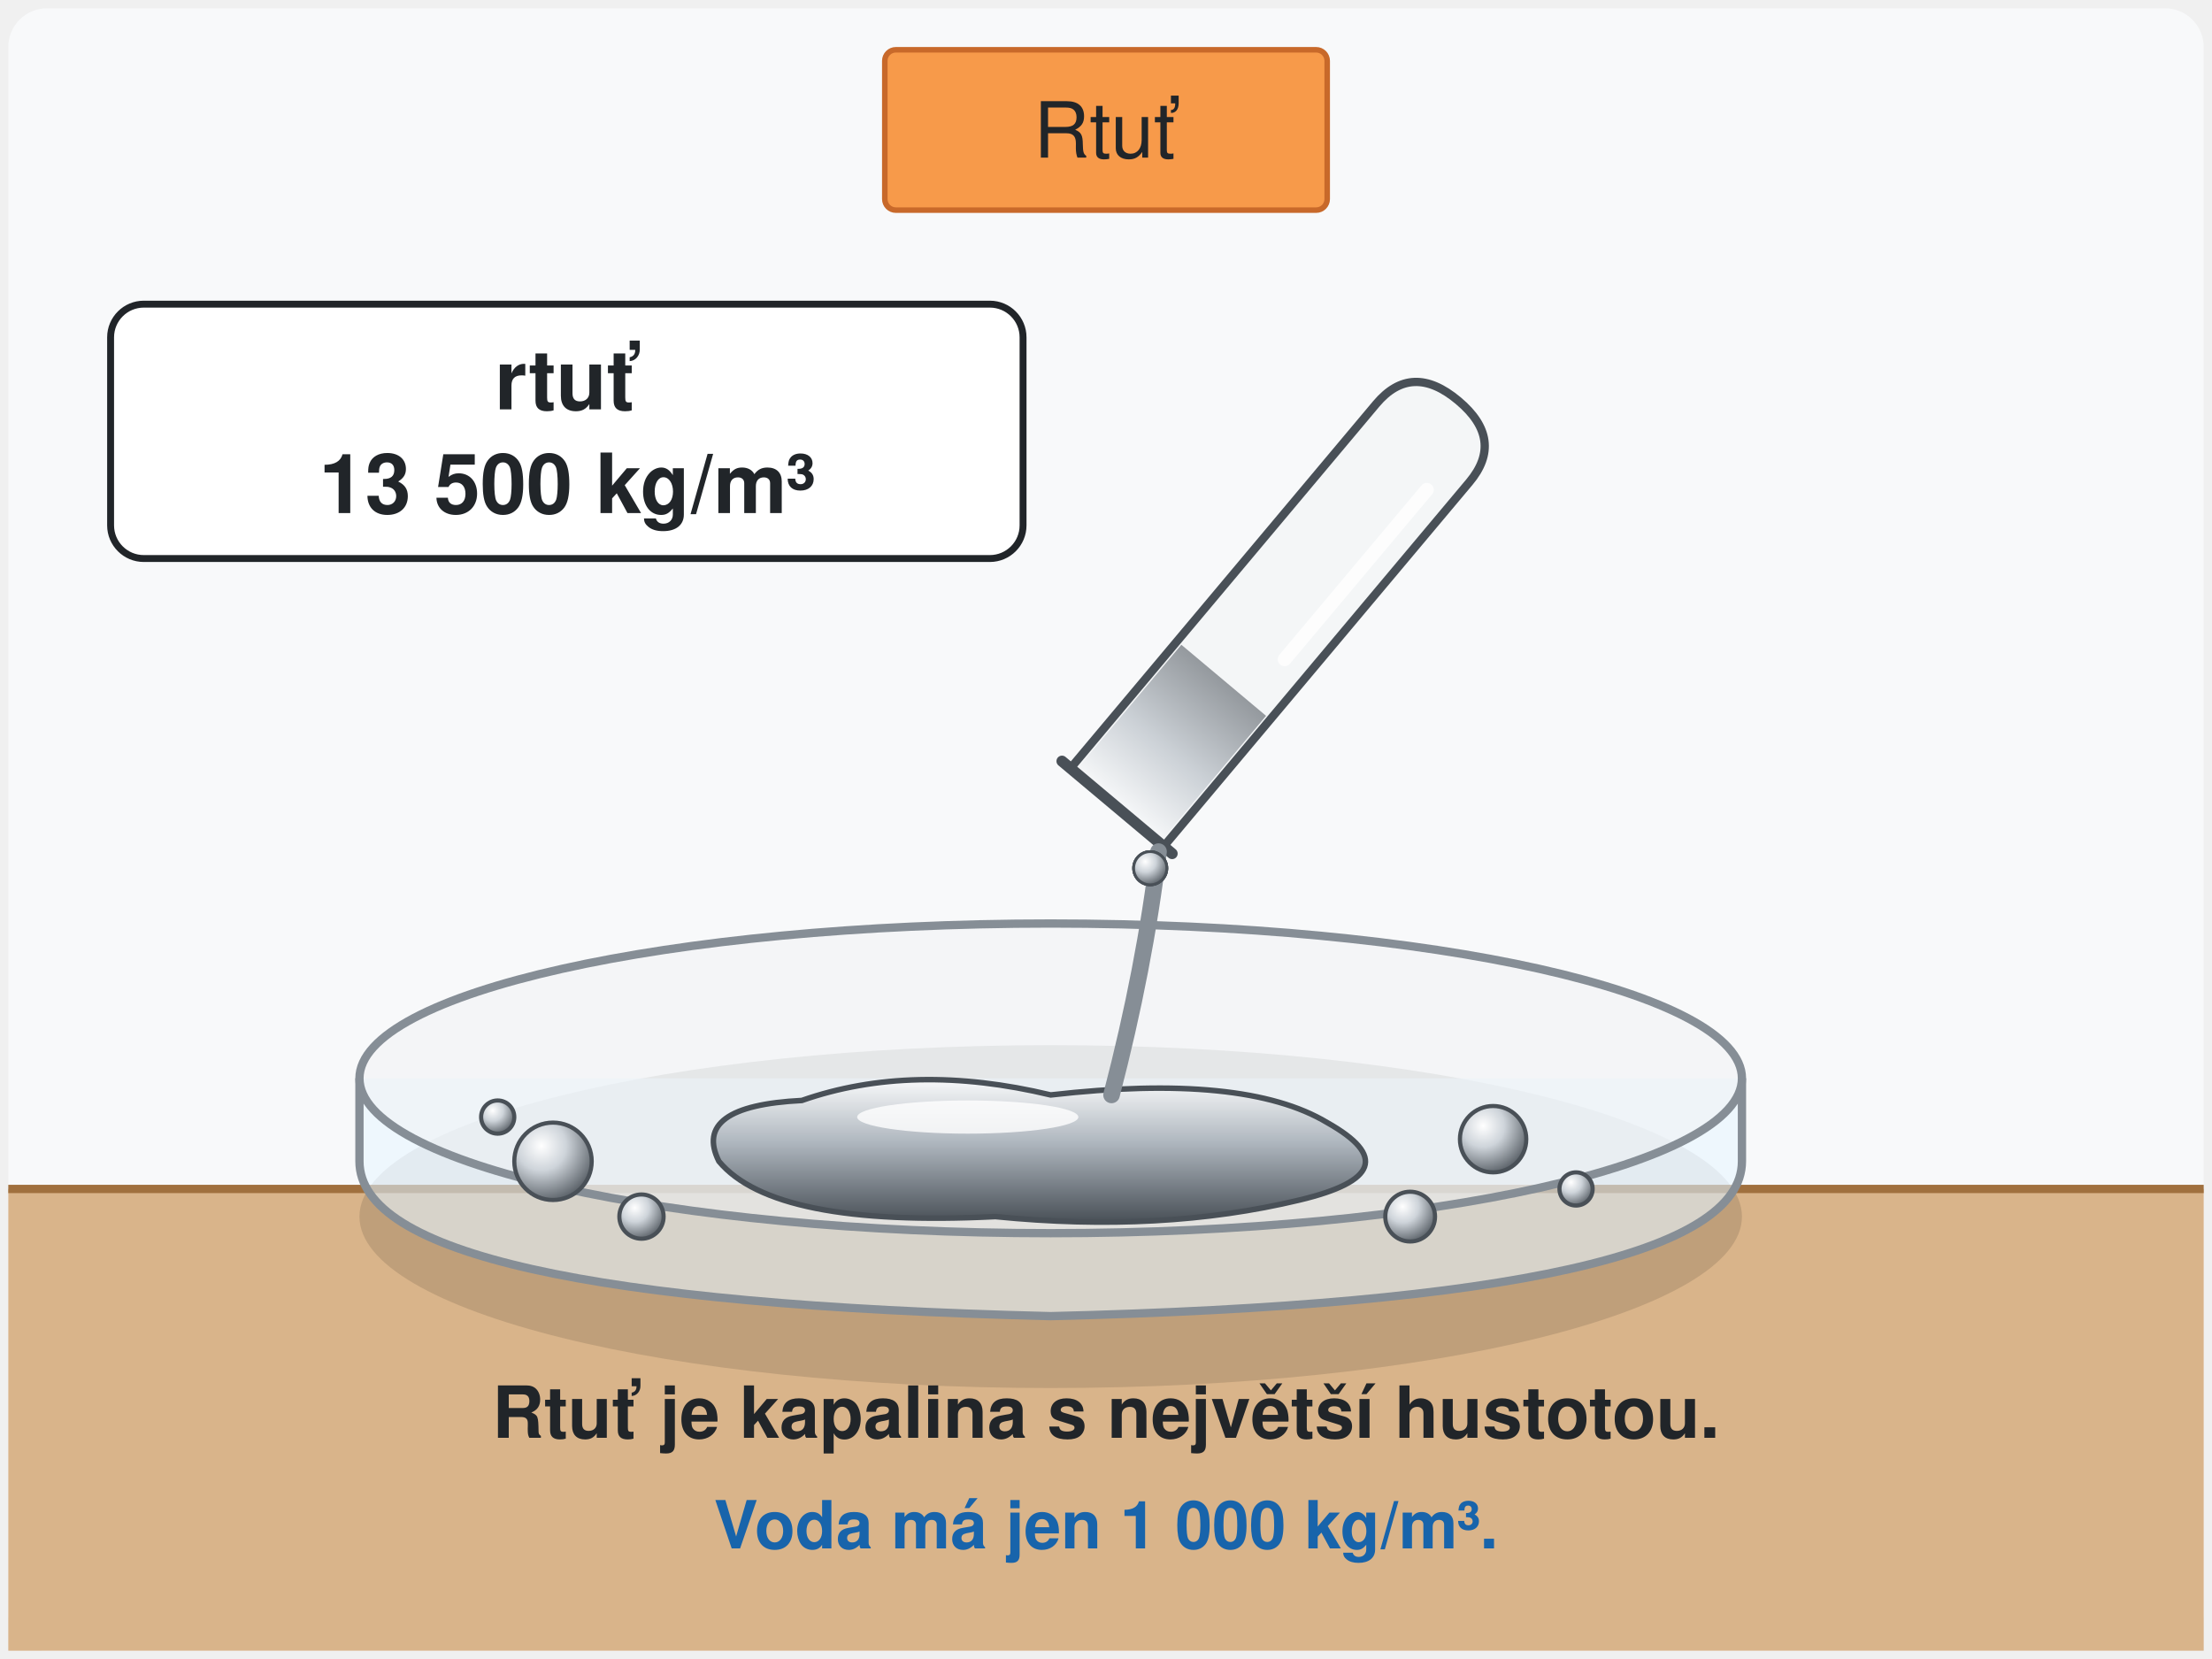
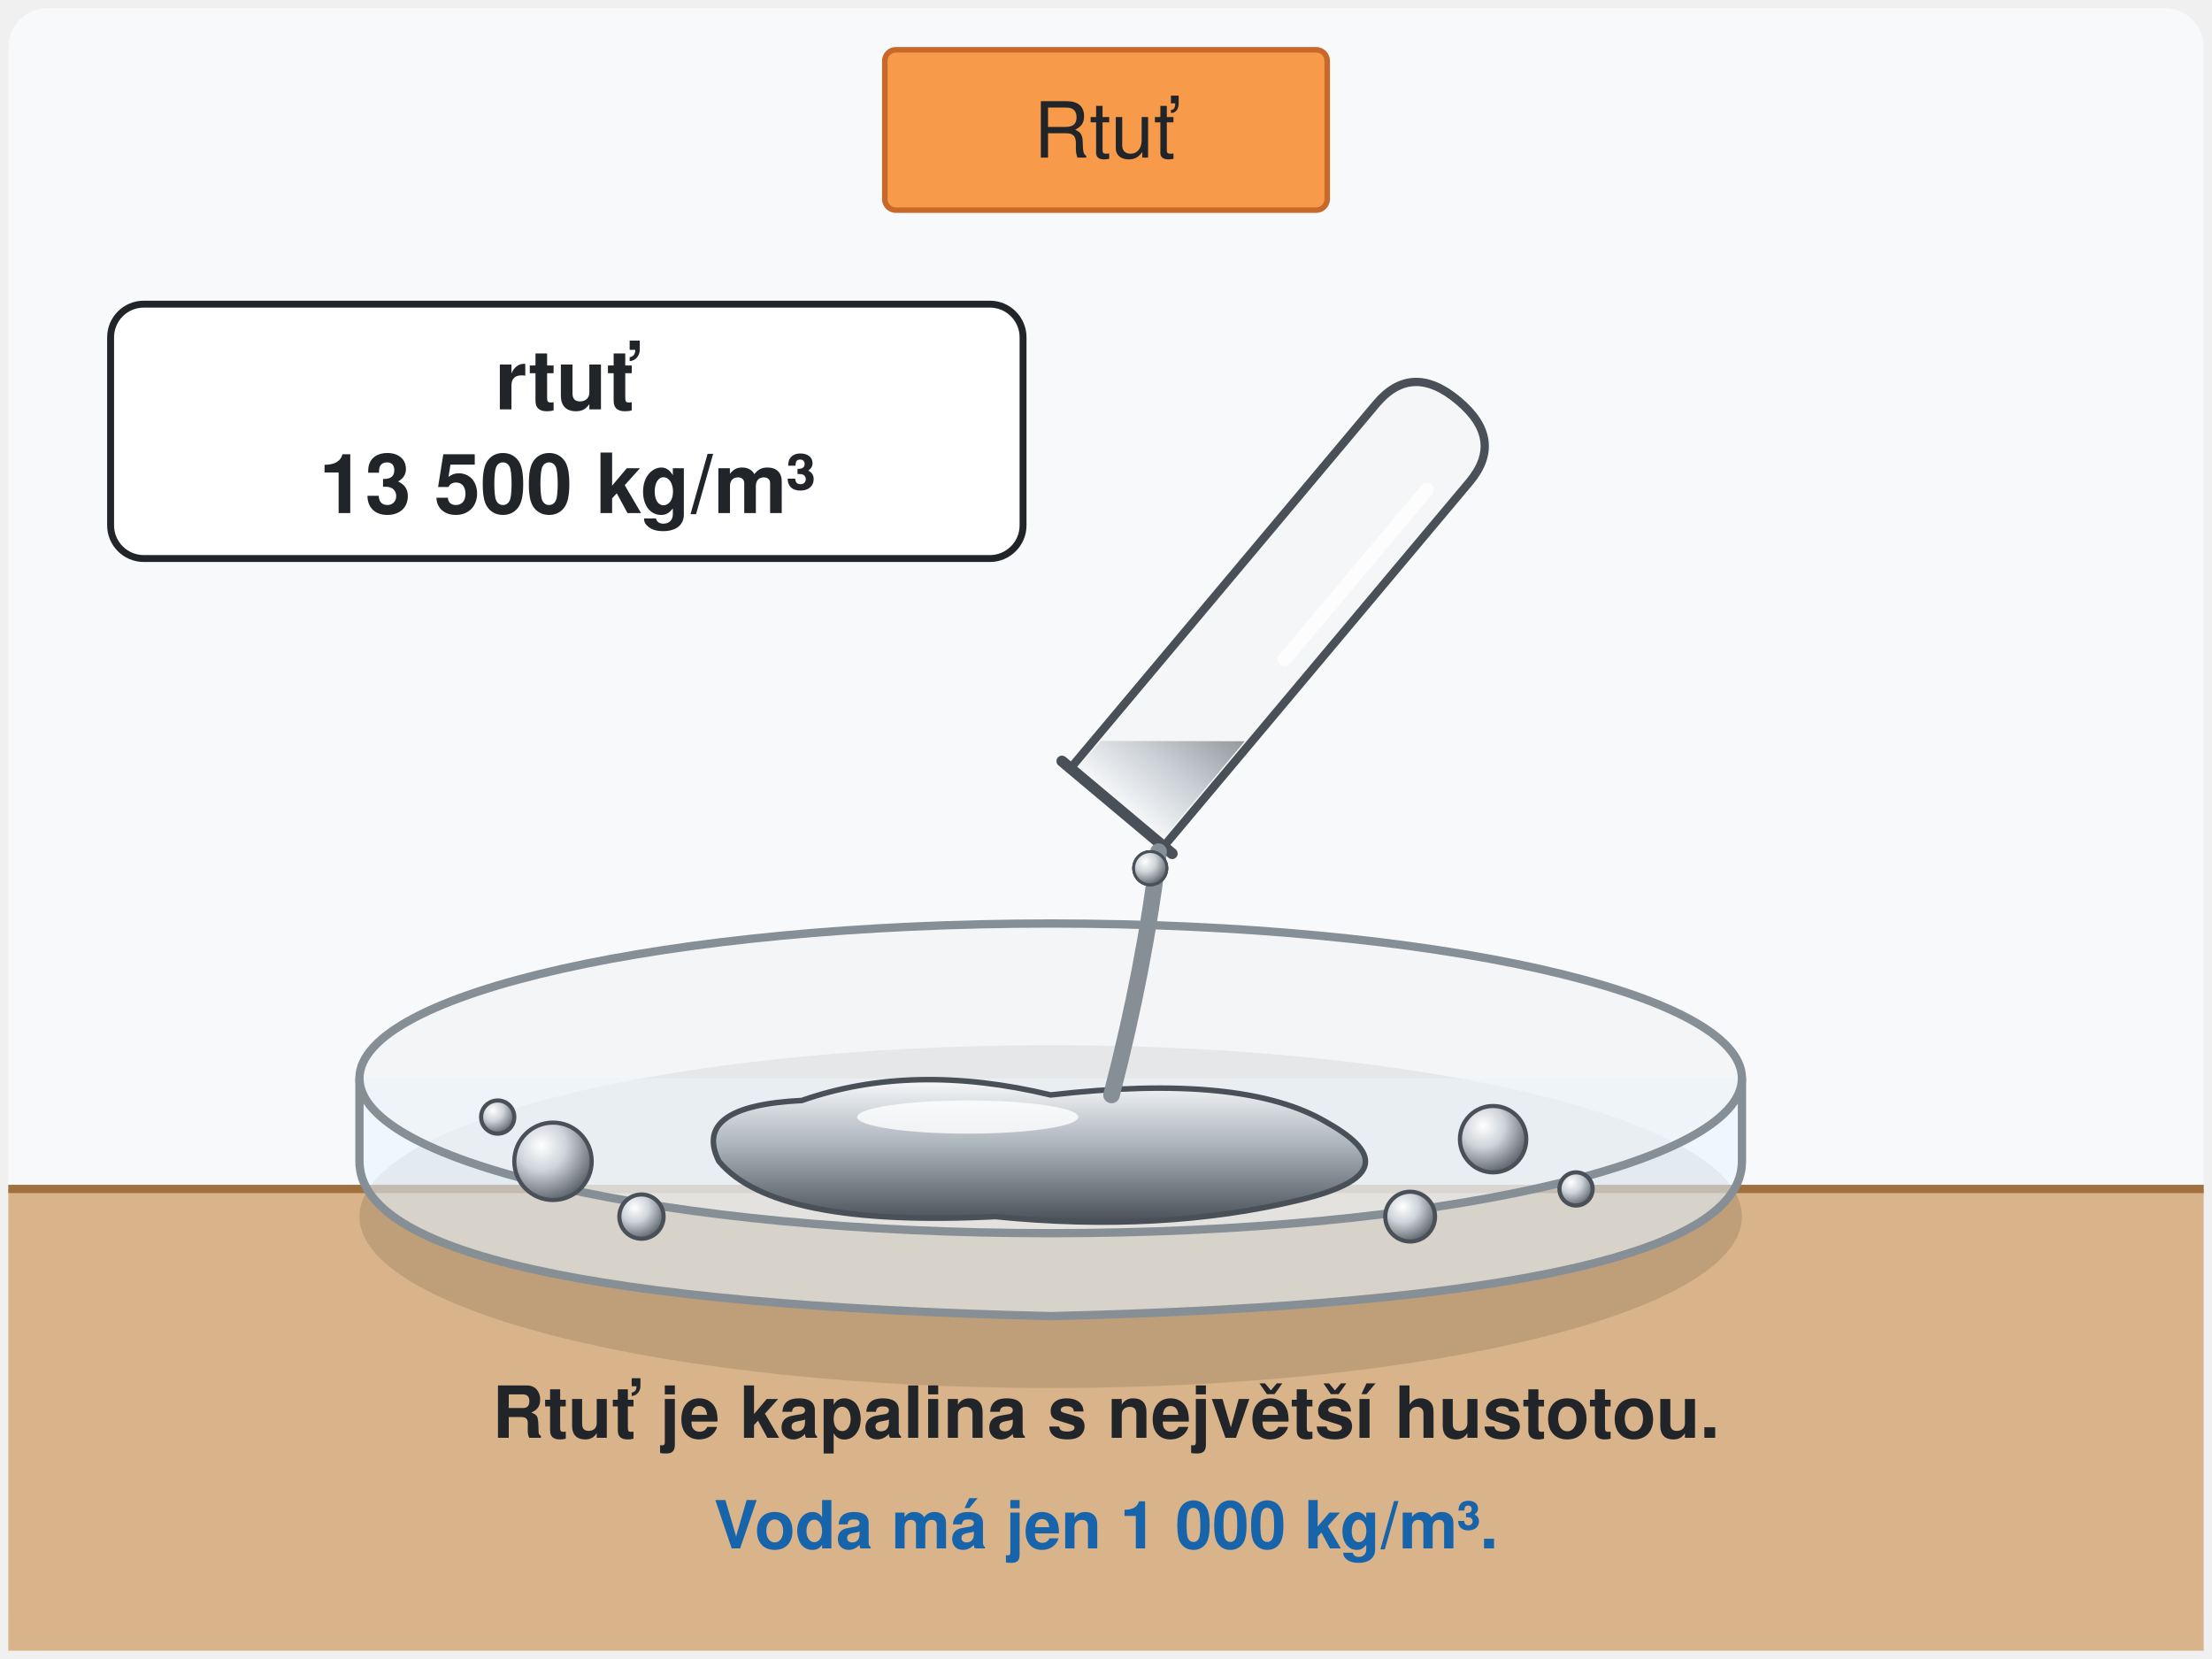
<svg xmlns="http://www.w3.org/2000/svg" viewBox="0 0 800 600" font-family="'Segoe UI', Helvetica, Arial, sans-serif" role="img" aria-label="Animace: z nakloněné zkumavky kape stříbrně lesklá rtuť do skleněné misky na stole, kde tvoří kaluž a kuličky. Štítek: rtuť 13 500 kg/m³. Rtuť je kapalina s největší hustotou, voda má jen 1 000 kg/m³.">
  <style>
/* Předloha: PDF Hustota — fotka: z nakloněné nádobky se lije stříbrná rtuť do skleněné Petriho misky, kde tvoří lesklé kuličky.
   Fotka nahrazena kresbou. Čísla: rtuť 13 500 kg/m³, voda 1 000 kg/m³ (výklad). Cyklus 1,5 s: kapky rtuti padají do misky.
   Bez animace = kapky stojí u ústí proudu. */
@keyframes kapka { 0% { transform: translate(0, 0); opacity: 1; } 90% { transform: translate(0, 96px); opacity: 1; } 100% { transform: translate(0, 100px); opacity: 0; } }
.k1 { animation: kapka 1.5s ease-in infinite; } .k2 { animation: kapka 1.5s ease-in 0.5s infinite; } .k3 { animation: kapka 1.5s ease-in 1s infinite; }
@media (prefers-reduced-motion: reduce) { .k1, .k2, .k3 { animation: none; } }
</style>
  <defs>
    <linearGradient id="rtut" x1="0" y1="0" x2="0" y2="1">
      <stop offset="0" stop-color="#f8f9fa" />
      <stop offset="0.45" stop-color="#adb5bd" />
      <stop offset="1" stop-color="#495057" />
    </linearGradient>
    <radialGradient id="kulicka" cx="0.35" cy="0.3" r="0.8">
      <stop offset="0" stop-color="#ffffff" />
      <stop offset="0.4" stop-color="#ced4da" />
      <stop offset="1" stop-color="#495057" />
    </radialGradient>
  </defs>
  <rect x="3" y="3" width="794" height="594" rx="14" fill="#f8f9fa" />
  <rect x="3" y="430" width="794" height="167" fill="#d9b48a" />
  <path d="M3 430H797" stroke="#a0703e" stroke-width="3" />
  <ellipse cx="380" cy="440" rx="250" ry="62" fill="#000" opacity="0.12" />
  <path d="M130 390V420Q130 470 380 476Q630 470 630 420V390" fill="#e7f5ff" fill-opacity="0.6" stroke="#868e96" stroke-width="3" />
  <ellipse cx="380" cy="390" rx="250" ry="56" fill="#f1f3f5" fill-opacity="0.5" stroke="#868e96" stroke-width="3" />
  <path d="M260 420Q250 400 290 398Q330 384 380 396Q450 388 480 406Q512 424 470 434Q420 446 360 440Q280 444 260 420Z" fill="url(#rtut)" stroke="#495057" stroke-width="2" />
  <ellipse cx="350" cy="404" rx="40" ry="6" fill="#fff" opacity="0.8" />
  <circle cx="200" cy="420" r="14" fill="url(#kulicka)" stroke="#495057" stroke-width="1.5" />
  <circle cx="540" cy="412" r="12" fill="url(#kulicka)" stroke="#495057" stroke-width="1.5" />
  <circle cx="232" cy="440" r="8" fill="url(#kulicka)" stroke="#495057" stroke-width="1.5" />
  <circle cx="510" cy="440" r="9" fill="url(#kulicka)" stroke="#495057" stroke-width="1.5" />
  <circle cx="570" cy="430" r="6" fill="url(#kulicka)" stroke="#495057" stroke-width="1.5" />
  <circle cx="180" cy="404" r="6" fill="url(#kulicka)" stroke="#495057" stroke-width="1.5" />
  <g transform="translate(404 292) rotate(-140)">
-     <path d="M-20 2V60H20V2Z" fill="url(#rtut)" />
+     <path d="M-20 2V48L20 14.6V2Z" fill="url(#rtut)" />
    <path d="M-22 0V172Q-22 192 0 192Q22 192 22 172V0" fill="#f1f3f5" fill-opacity="0.45" stroke="#495057" stroke-width="3" />
    <path d="M-26 0H26" stroke="#495057" stroke-width="4" stroke-linecap="round" />
    <path d="M-12 80V160" stroke="#fff" stroke-width="5" stroke-linecap="round" opacity="0.8" />
  </g>
  <path d="M419 308Q414 350 402 396" stroke="#868e96" stroke-width="6" fill="none" stroke-linecap="round" />
  <circle class="k1" cx="416" cy="314" r="6" fill="url(#kulicka)" stroke="#495057" stroke-width="1" />
  <circle class="k2" cx="416" cy="314" r="6" fill="url(#kulicka)" stroke="#495057" stroke-width="1" />
  <circle class="k3" cx="416" cy="314" r="6" fill="url(#kulicka)" stroke="#495057" stroke-width="1" />
  <g>
    <rect x="40" y="110" width="330" height="92" rx="12" fill="#fff" stroke="#212529" stroke-width="2.5" />
    <text x="205" y="148.05" font-size="30" font-weight="bold" fill="#212529" text-anchor="middle">rtuť</text>
    <text x="205" y="185.55" font-size="30" font-weight="bold" fill="#212529" text-anchor="middle">13 500 kg/m³</text>
  </g>
  <text x="400" y="520" font-size="26" fill="#212529" text-anchor="middle" font-weight="bold">Rtuť je kapalina s největší hustotou.</text>
  <text x="400" y="560" font-size="24" fill="#1864ab" text-anchor="middle" font-weight="bold">Voda má jen 1 000 kg/m³.</text>
  <rect x="320" y="18" width="160" height="58" rx="4" fill="#f79a4a" stroke="#c8692a" stroke-width="2" />
  <text x="400" y="57" font-size="28" fill="#212529" text-anchor="middle">Rtuť</text>
</svg>
